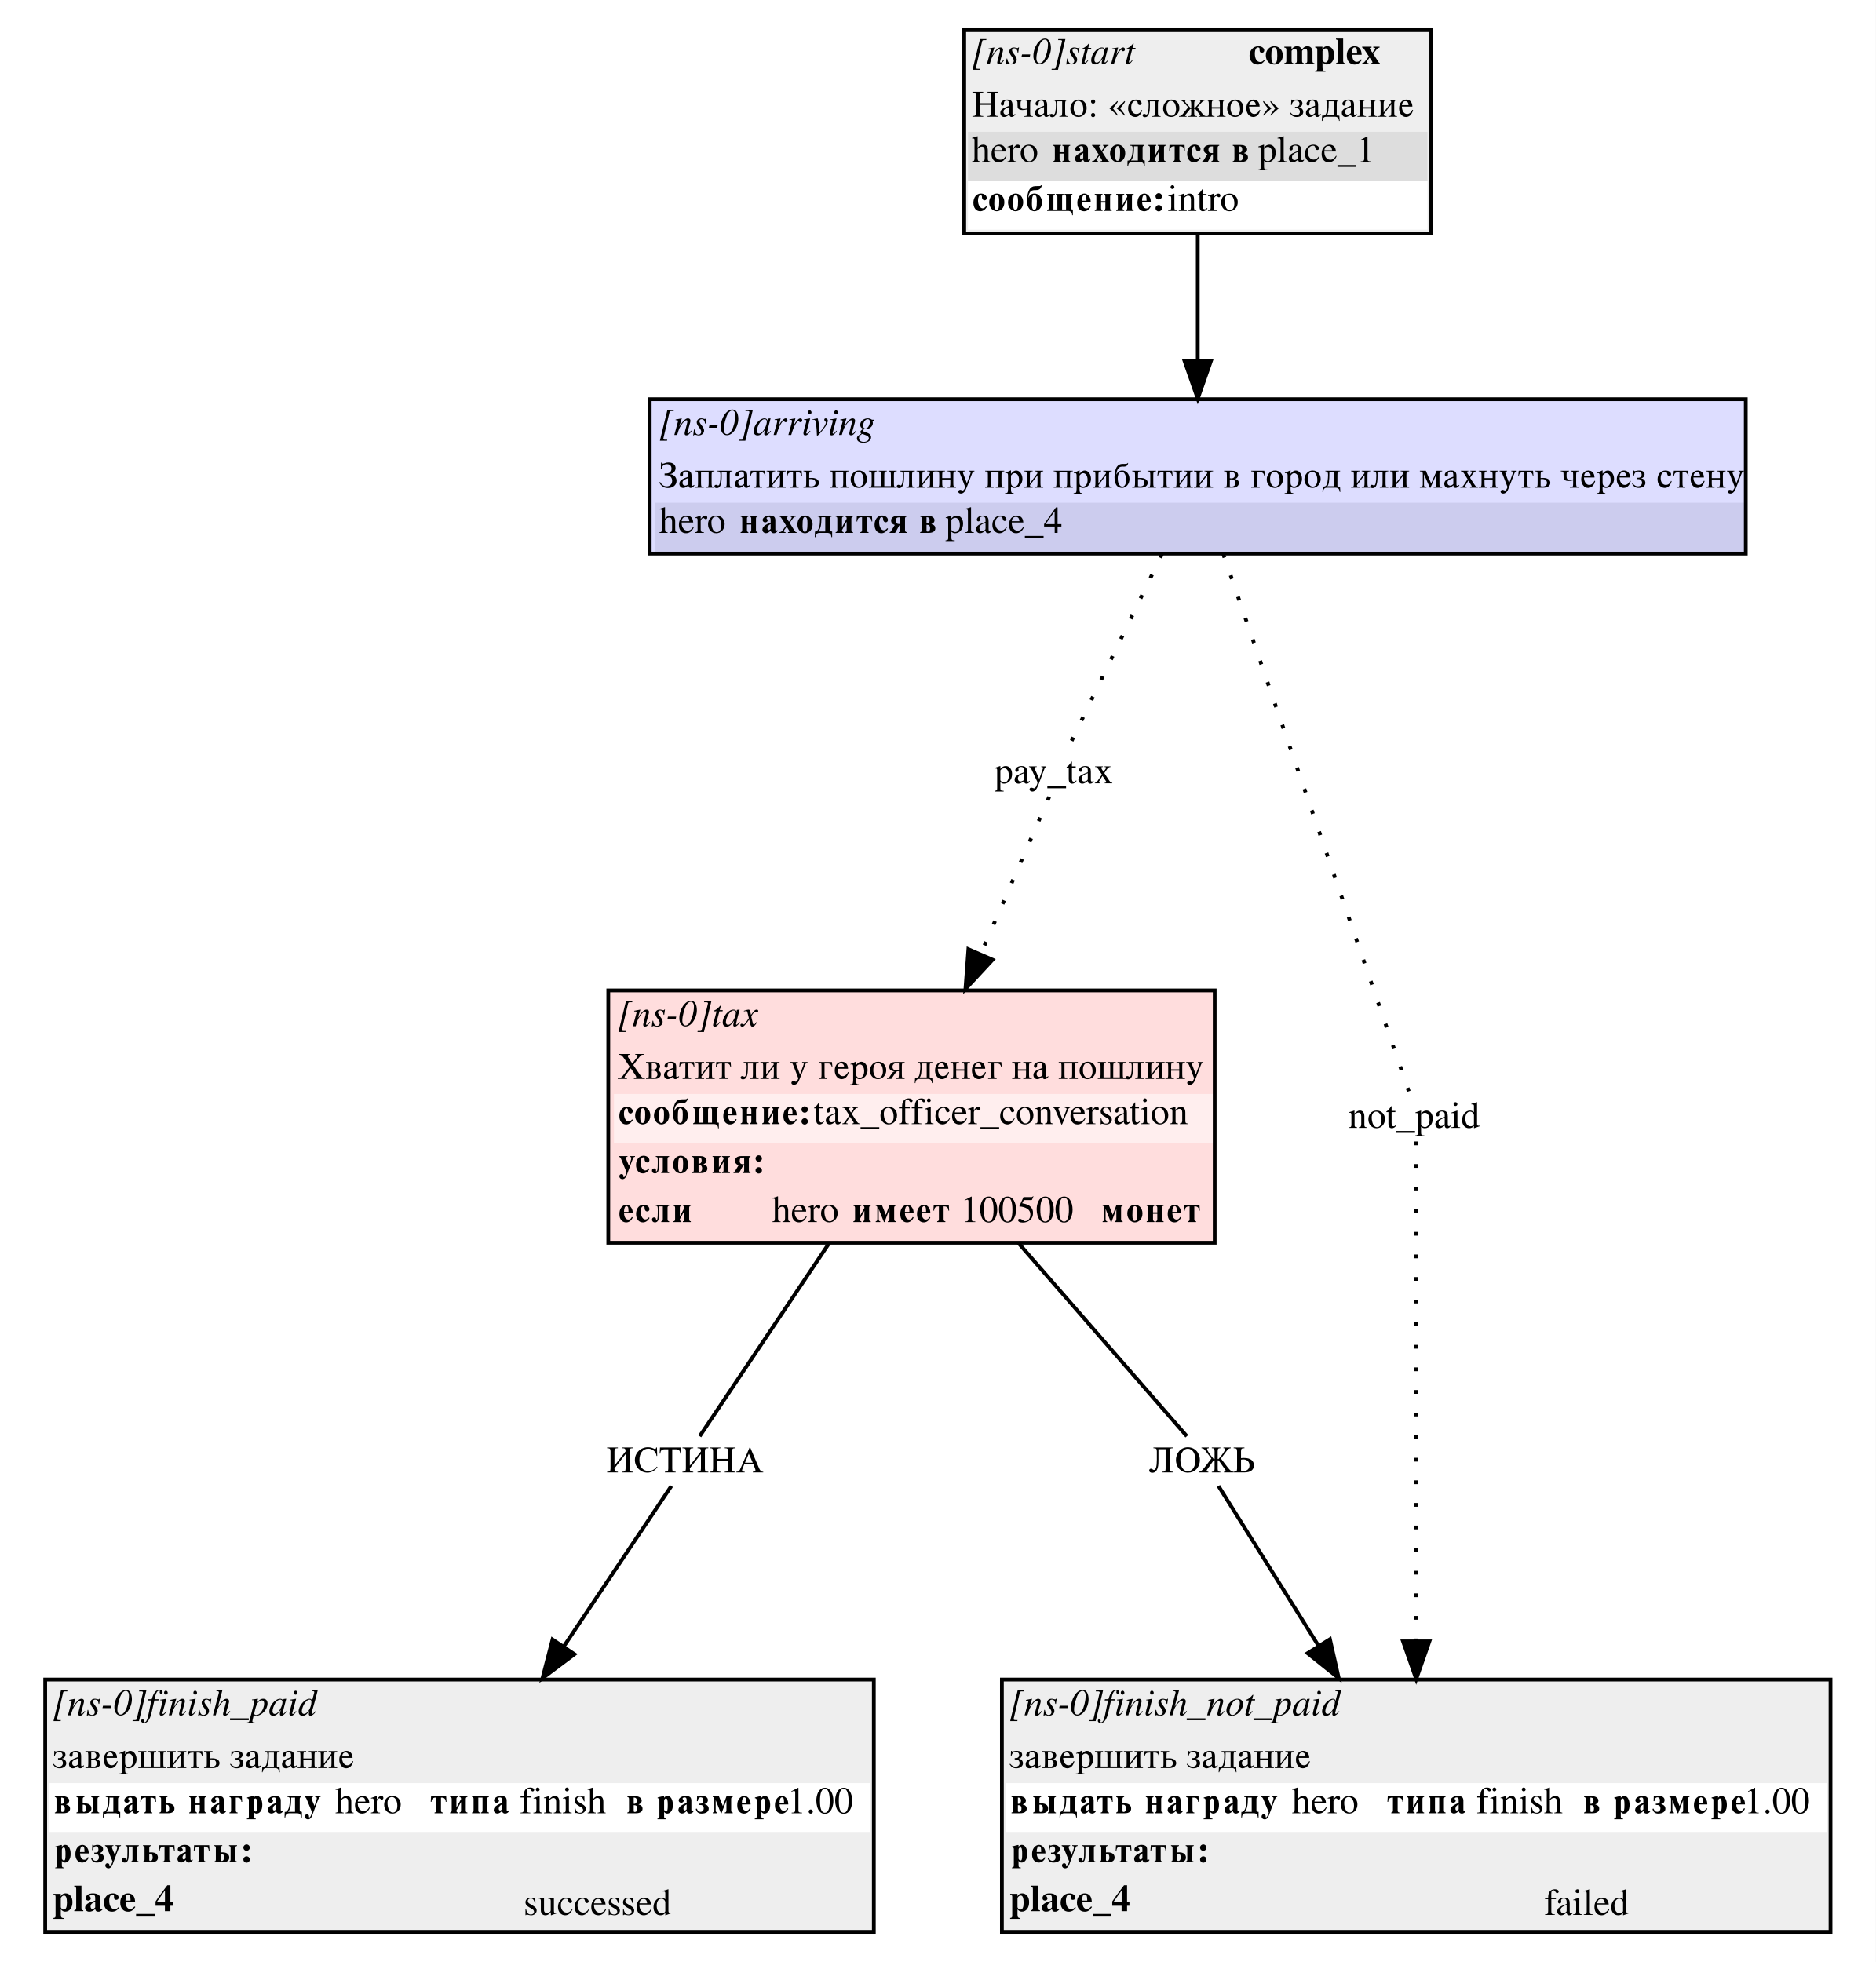
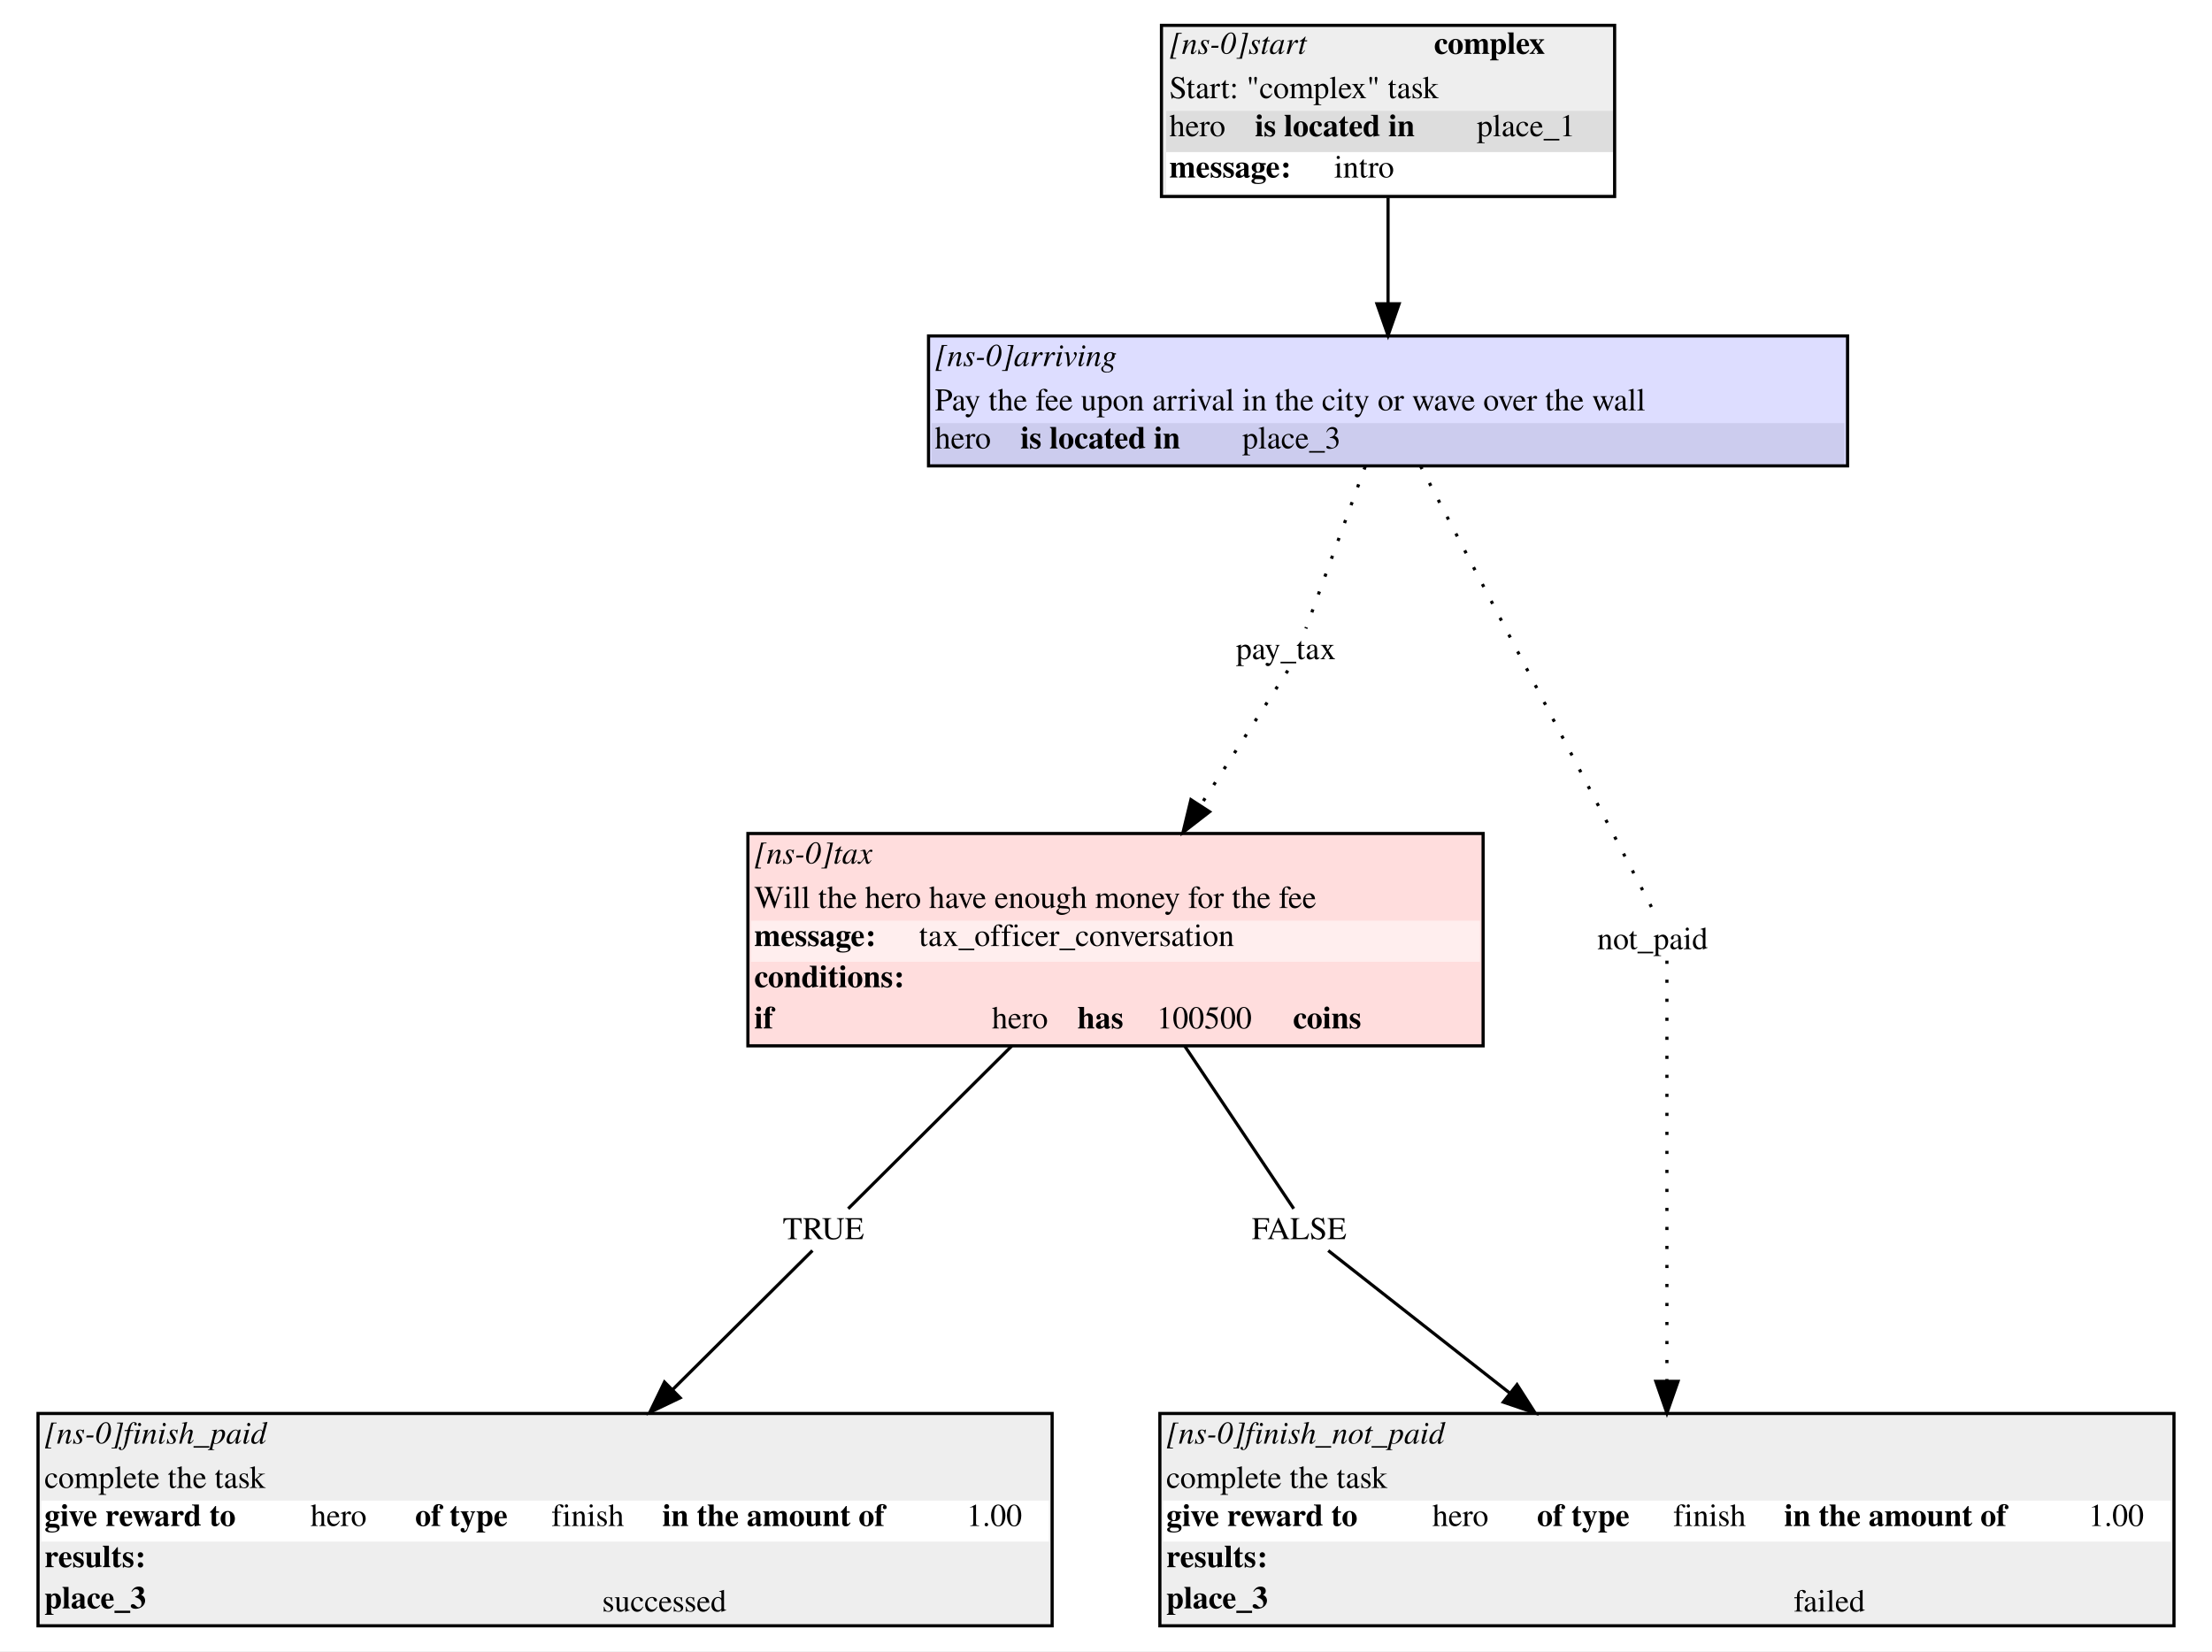
- <svg xmlns="http://www.w3.org/2000/svg" width="498pt" height="521pt" viewBox="0.00 0.00 498.00 521.00">
+ <svg xmlns="http://www.w3.org/2000/svg" width="698pt" height="521pt" viewBox="0.00 0.00 698.00 521.00">
  <g id="graph0" class="graph" transform="scale(1 1) rotate(0) translate(4 517)">
-     <polygon fill="white" stroke="none" points="-4,4 -4,-517 494,-517 494,4 -4,4" />
+     <polygon fill="white" stroke="transparent" points="-4,4 -4,-517 694,-517 694,4 -4,4" />
    <g id="node1" class="node">
-       <polygon fill="#eeeeee" stroke="none" points="252,-455 252,-509 376,-509 376,-455 252,-455" />
-       <text text-anchor="start" x="254" y="-500" font-family="Times,serif" font-style="italic" font-size="10.00">[ns-0]start</text>
-       <text text-anchor="start" x="327.5" y="-500" font-family="Times,serif" font-weight="bold" font-size="10.00">complex</text>
-       <text text-anchor="start" x="254" y="-486" font-family="Times,serif" font-size="10.00">Начало: «сложное» задание</text>
-       <polygon fill="#dddddd" stroke="none" points="253,-469 253,-482 375,-482 375,-469 253,-469" />
-       <text text-anchor="start" x="254" y="-474" font-family="Times,serif" font-size="10.00">hero </text>
-       <text text-anchor="start" x="275" y="-474" font-family="Times,serif" font-weight="bold" font-size="10.00">находится в</text>
-       <text text-anchor="start" x="330" y="-474" font-family="Times,serif" font-size="10.00"> place_1</text>
-       <polygon fill="#ffffff" stroke="none" points="253,-456 253,-469 375,-469 375,-456 253,-456" />
-       <text text-anchor="start" x="254" y="-461" font-family="Times,serif" font-weight="bold" font-size="10.00">сообщение:</text>
-       <text text-anchor="start" x="306" y="-461" font-family="Times,serif" font-size="10.00"> intro</text>
-       <polygon fill="none" stroke="black" points="252,-455 252,-509 376,-509 376,-455 252,-455" />
+       <polygon fill="#eeeeee" stroke="transparent" points="362.5,-455 362.5,-509 505.5,-509 505.5,-455 362.5,-455" />
+       <text text-anchor="start" x="365" y="-500" font-family="Times,serif" font-style="italic" font-size="10.00">[ns-0]start</text>
+       <text text-anchor="start" x="448.5" y="-500" font-family="Times,serif" font-weight="bold" font-size="10.00">complex</text>
+       <text text-anchor="start" x="365" y="-486" font-family="Times,serif" font-size="10.00">Start: "complex" task</text>
+       <polygon fill="#dddddd" stroke="transparent" points="364,-469 364,-482 505,-482 505,-469 364,-469" />
+       <text text-anchor="start" x="365" y="-474" font-family="Times,serif" font-size="10.00">hero </text>
+       <text text-anchor="start" x="392" y="-474" font-family="Times,serif" font-weight="bold" font-size="10.00">is located in</text>
+       <text text-anchor="start" x="462" y="-474" font-family="Times,serif" font-size="10.00"> place_1</text>
+       <polygon fill="#ffffff" stroke="transparent" points="364,-456 364,-469 505,-469 505,-456 364,-456" />
+       <text text-anchor="start" x="365" y="-461" font-family="Times,serif" font-weight="bold" font-size="10.00">message:</text>
+       <text text-anchor="start" x="417" y="-461" font-family="Times,serif" font-size="10.00"> intro</text>
+       <polygon fill="none" stroke="black" points="362.5,-455 362.5,-509 505.5,-509 505.5,-455 362.5,-455" />
    </g>
    <g id="node5" class="node">
-       <polygon fill="#ddddff" stroke="none" points="168.5,-370 168.5,-411 459.5,-411 459.5,-370 168.5,-370" />
-       <text text-anchor="start" x="171" y="-401.5" font-family="Times,serif" font-style="italic" font-size="10.00">[ns-0]arriving</text>
-       <text text-anchor="start" x="171" y="-387.5" font-family="Times,serif" font-size="10.00">Заплатить пошлину при прибытии в город или махнуть через стену</text>
-       <polygon fill="#ccccee" stroke="none" points="170,-370.5 170,-383.5 459,-383.5 459,-370.5 170,-370.5" />
-       <text text-anchor="start" x="171" y="-375.5" font-family="Times,serif" font-size="10.00">hero </text>
-       <text text-anchor="start" x="192" y="-375.5" font-family="Times,serif" font-weight="bold" font-size="10.00">находится в</text>
-       <text text-anchor="start" x="247" y="-375.5" font-family="Times,serif" font-size="10.00"> place_4</text>
-       <polygon fill="none" stroke="black" points="168.5,-370 168.5,-411 459.5,-411 459.5,-370 168.5,-370" />
+       <polygon fill="#ddddff" stroke="transparent" points="289,-370 289,-411 579,-411 579,-370 289,-370" />
+       <text text-anchor="start" x="291" y="-401.5" font-family="Times,serif" font-style="italic" font-size="10.00">[ns-0]arriving</text>
+       <text text-anchor="start" x="291" y="-387.5" font-family="Times,serif" font-size="10.00">Pay the fee upon arrival in the city or wave over the wall</text>
+       <polygon fill="#ccccee" stroke="transparent" points="290,-370.5 290,-383.5 578,-383.5 578,-370.5 290,-370.5" />
+       <text text-anchor="start" x="291" y="-375.5" font-family="Times,serif" font-size="10.00">hero </text>
+       <text text-anchor="start" x="318" y="-375.5" font-family="Times,serif" font-weight="bold" font-size="10.00">is located in</text>
+       <text text-anchor="start" x="388" y="-375.5" font-family="Times,serif" font-size="10.00"> place_3</text>
+       <polygon fill="none" stroke="black" points="289,-370 289,-411 579,-411 579,-370 289,-370" />
+     </g>
+     <g id="edge9" class="edge">
+       <path fill="none" stroke="black" d="M434,-454.63C434,-444.19 434,-432.13 434,-421.37" />
+       <polygon fill="black" stroke="black" points="437.5,-421.15 434,-411.15 430.5,-421.15 437.5,-421.15" />
+     </g>
+     <g id="node2" class="node">
+       <polygon fill="#eeeeee" stroke="transparent" points="8,-4 8,-71 328,-71 328,-4 8,-4" />
+       <text text-anchor="start" x="10" y="-61.5" font-family="Times,serif" font-style="italic" font-size="10.00">[ns-0]finish_paid</text>
+       <text text-anchor="start" x="10" y="-47.5" font-family="Times,serif" font-size="10.00">complete the task</text>
+       <polygon fill="#ffffff" stroke="transparent" points="9,-30.5 9,-43.5 327,-43.5 327,-30.5 9,-30.5" />
+       <text text-anchor="start" x="10" y="-35.5" font-family="Times,serif" font-weight="bold" font-size="10.00">give reward to </text>
+       <text text-anchor="start" x="94" y="-35.5" font-family="Times,serif" font-size="10.00">  hero </text>
+       <text text-anchor="start" x="127" y="-35.5" font-family="Times,serif" font-weight="bold" font-size="10.00">of type </text>
+       <text text-anchor="start" x="170" y="-35.5" font-family="Times,serif" font-size="10.00"> finish </text>
+       <text text-anchor="start" x="205" y="-35.5" font-family="Times,serif" font-weight="bold" font-size="10.00">in the amount of</text>
+       <text text-anchor="start" x="301" y="-35.5" font-family="Times,serif" font-size="10.00"> 1.00</text>
+       <polygon fill="#eeeeee" stroke="transparent" points="9,-17.5 9,-30.5 327,-30.5 327,-17.5 9,-17.5" />
+       <text text-anchor="start" x="10" y="-22.5" font-family="Times,serif" font-weight="bold" font-size="10.00">results:</text>
+       <text text-anchor="start" x="10" y="-9.5" font-family="Times,serif" font-weight="bold" font-size="10.00">place_3</text>
+       <text text-anchor="start" x="186" y="-8.5" font-family="Times,serif" font-size="10.00">successed</text>
+       <polygon fill="none" stroke="black" points="8,-4 8,-71 328,-71 328,-4 8,-4" />
+     </g>
+     <g id="node3" class="node">
+       <polygon fill="#eeeeee" stroke="transparent" points="362,-4 362,-71 682,-71 682,-4 362,-4" />
+       <text text-anchor="start" x="364" y="-61.5" font-family="Times,serif" font-style="italic" font-size="10.00">[ns-0]finish_not_paid</text>
+       <text text-anchor="start" x="364" y="-47.5" font-family="Times,serif" font-size="10.00">complete the task</text>
+       <polygon fill="#ffffff" stroke="transparent" points="363,-30.5 363,-43.5 681,-43.5 681,-30.5 363,-30.5" />
+       <text text-anchor="start" x="364" y="-35.5" font-family="Times,serif" font-weight="bold" font-size="10.00">give reward to </text>
+       <text text-anchor="start" x="448" y="-35.5" font-family="Times,serif" font-size="10.00">  hero </text>
+       <text text-anchor="start" x="481" y="-35.5" font-family="Times,serif" font-weight="bold" font-size="10.00">of type </text>
+       <text text-anchor="start" x="524" y="-35.5" font-family="Times,serif" font-size="10.00"> finish </text>
+       <text text-anchor="start" x="559" y="-35.5" font-family="Times,serif" font-weight="bold" font-size="10.00">in the amount of</text>
+       <text text-anchor="start" x="655" y="-35.5" font-family="Times,serif" font-size="10.00"> 1.00</text>
+       <polygon fill="#eeeeee" stroke="transparent" points="363,-17.5 363,-30.5 681,-30.5 681,-17.5 363,-17.5" />
+       <text text-anchor="start" x="364" y="-22.5" font-family="Times,serif" font-weight="bold" font-size="10.00">results:</text>
+       <text text-anchor="start" x="364" y="-9.5" font-family="Times,serif" font-weight="bold" font-size="10.00">place_3</text>
+       <text text-anchor="start" x="562" y="-8.5" font-family="Times,serif" font-size="10.00">failed</text>
+       <polygon fill="none" stroke="black" points="362,-4 362,-71 682,-71 682,-4 362,-4" />
+     </g>
+     <g id="node4" class="node">
+       <polygon fill="#ffdddd" stroke="transparent" points="232,-187 232,-254 464,-254 464,-187 232,-187" />
+       <text text-anchor="start" x="234" y="-244.5" font-family="Times,serif" font-style="italic" font-size="10.00">[ns-0]tax</text>
+       <text text-anchor="start" x="234" y="-230.5" font-family="Times,serif" font-size="10.00">Will the hero have enough money for the fee</text>
+       <polygon fill="#ffeeee" stroke="transparent" points="233,-213.5 233,-226.5 463,-226.5 463,-213.5 233,-213.5" />
+       <text text-anchor="start" x="234" y="-218.5" font-family="Times,serif" font-weight="bold" font-size="10.00">message:</text>
+       <text text-anchor="start" x="286" y="-218.5" font-family="Times,serif" font-size="10.00"> tax_officer_conversation</text>
+       <polygon fill="#ffdddd" stroke="transparent" points="233,-200.5 233,-213.5 463,-213.5 463,-200.5 233,-200.5" />
+       <text text-anchor="start" x="234" y="-205.5" font-family="Times,serif" font-weight="bold" font-size="10.00">conditions:</text>
+       <text text-anchor="start" x="234" y="-192.5" font-family="Times,serif" font-weight="bold" font-size="10.00">if </text>
+       <polygon fill="#ffdddd" stroke="transparent" points="308,-187.5 308,-200.5 463,-200.5 463,-187.5 308,-187.5" />
+       <text text-anchor="start" x="309" y="-192.5" font-family="Times,serif" font-size="10.00">hero </text>
+       <text text-anchor="start" x="336" y="-192.5" font-family="Times,serif" font-weight="bold" font-size="10.00">has </text>
+       <text text-anchor="start" x="361" y="-192.5" font-family="Times,serif" font-size="10.00"> 100500 </text>
+       <text text-anchor="start" x="404" y="-192.5" font-family="Times,serif" font-weight="bold" font-size="10.00">coins</text>
+       <polygon fill="none" stroke="black" points="232,-187 232,-254 464,-254 464,-187 232,-187" />
+     </g>
+     <g id="node8" class="node">
+       <polygon fill="#ffffff" stroke="transparent" points="242,-122 242,-135 275,-135 275,-122 242,-122" />
+       <text text-anchor="start" x="243" y="-126" font-family="Times,serif" font-size="10.00">TRUE</text>
+     </g>
+     <g id="edge5" class="edge">
+       <path fill="none" stroke="black" d="M315.25,-186.94C296.15,-167.94 273.87,-145.78 263.65,-135.61" />
+     </g>
+     <g id="node9" class="node">
+       <polygon fill="#ffffff" stroke="transparent" points="390,-122 390,-135 427,-135 427,-122 390,-122" />
+       <text text-anchor="start" x="391" y="-126" font-family="Times,serif" font-size="10.00">FALSE</text>
    </g>
    <g id="edge7" class="edge">
-       <path fill="none" stroke="black" d="M314,-454.631C314,-444.19 314,-432.132 314,-421.37" />
-       <polygon fill="black" stroke="black" points="317.5,-421.148 314,-411.148 310.5,-421.148 317.5,-421.148" />
-     </g>
-     <g id="node2" class="node">
-       <polygon fill="#eeeeee" stroke="none" points="8,-4 8,-71 228,-71 228,-4 8,-4" />
-       <text text-anchor="start" x="10" y="-61.5" font-family="Times,serif" font-style="italic" font-size="10.00">[ns-0]finish_paid</text>
-       <text text-anchor="start" x="10" y="-47.5" font-family="Times,serif" font-size="10.00">завершить задание</text>
-       <polygon fill="#ffffff" stroke="none" points="9,-30.5 9,-43.5 227,-43.5 227,-30.5 9,-30.5" />
-       <text text-anchor="start" x="10" y="-35.5" font-family="Times,serif" font-weight="bold" font-size="10.00">выдать награду </text>
-       <text text-anchor="start" x="85" y="-35.5" font-family="Times,serif" font-size="10.00">  hero </text>
-       <text text-anchor="start" x="110" y="-35.5" font-family="Times,serif" font-weight="bold" font-size="10.00">типа </text>
-       <text text-anchor="start" x="134" y="-35.5" font-family="Times,serif" font-size="10.00"> finish </text>
-       <text text-anchor="start" x="162" y="-35.5" font-family="Times,serif" font-weight="bold" font-size="10.00">в размере</text>
-       <text text-anchor="start" x="205" y="-35.5" font-family="Times,serif" font-size="10.00"> 1.00</text>
-       <polygon fill="#eeeeee" stroke="none" points="9,-17.5 9,-30.5 227,-30.5 227,-17.5 9,-17.5" />
-       <text text-anchor="start" x="10" y="-22.5" font-family="Times,serif" font-weight="bold" font-size="10.00">результаты:</text>
-       <text text-anchor="start" x="10" y="-9.5" font-family="Times,serif" font-weight="bold" font-size="10.00">place_4</text>
-       <text text-anchor="start" x="135" y="-8.5" font-family="Times,serif" font-size="10.00">successed</text>
-       <polygon fill="none" stroke="black" points="8,-4 8,-71 228,-71 228,-4 8,-4" />
-     </g>
-     <g id="node3" class="node">
-       <polygon fill="#ffdddd" stroke="none" points="157.5,-187 157.5,-254 318.5,-254 318.5,-187 157.5,-187" />
-       <text text-anchor="start" x="160" y="-244.5" font-family="Times,serif" font-style="italic" font-size="10.00">[ns-0]tax</text>
-       <text text-anchor="start" x="160" y="-230.5" font-family="Times,serif" font-size="10.00">Хватит ли у героя денег на пошлину</text>
-       <polygon fill="#ffeeee" stroke="none" points="159,-213.5 159,-226.5 318,-226.5 318,-213.5 159,-213.5" />
-       <text text-anchor="start" x="160" y="-218.5" font-family="Times,serif" font-weight="bold" font-size="10.00">сообщение:</text>
-       <text text-anchor="start" x="212" y="-218.5" font-family="Times,serif" font-size="10.00"> tax_officer_conversation</text>
-       <polygon fill="#ffdddd" stroke="none" points="159,-200.5 159,-213.5 318,-213.5 318,-200.5 159,-200.5" />
-       <text text-anchor="start" x="160" y="-205.5" font-family="Times,serif" font-weight="bold" font-size="10.00">условия:</text>
-       <text text-anchor="start" x="160" y="-192.5" font-family="Times,serif" font-weight="bold" font-size="10.00">если </text>
-       <polygon fill="#ffdddd" stroke="none" points="200,-187.5 200,-200.5 318,-200.5 318,-187.5 200,-187.5" />
-       <text text-anchor="start" x="201" y="-192.5" font-family="Times,serif" font-size="10.00">hero </text>
-       <text text-anchor="start" x="222" y="-192.5" font-family="Times,serif" font-weight="bold" font-size="10.00">имеет </text>
-       <text text-anchor="start" x="251" y="-192.5" font-family="Times,serif" font-size="10.00"> 100500 </text>
-       <text text-anchor="start" x="288" y="-192.5" font-family="Times,serif" font-weight="bold" font-size="10.00">монет</text>
-       <polygon fill="none" stroke="black" points="157.5,-187 157.5,-254 318.5,-254 318.5,-187 157.5,-187" />
+       <path fill="none" stroke="black" d="M369.83,-186.94C382.56,-167.94 397.42,-145.78 404.24,-135.61" />
    </g>
    <g id="node6" class="node">
-       <polygon fill="#ffffff" stroke="none" points="300,-122 300,-135 332,-135 332,-122 300,-122" />
-       <text text-anchor="start" x="301" y="-126" font-family="Times,serif" font-size="10.00">ЛОЖЬ</text>
+       <polygon fill="#ffffff" stroke="transparent" points="385,-305 385,-318 427,-318 427,-305 385,-305" />
+       <text text-anchor="start" x="386" y="-309" font-family="Times,serif" font-size="10.00">pay_tax</text>
    </g>
    <g id="edge1" class="edge">
-       <path fill="none" stroke="black" d="M266.38,-186.935C282.933,-167.942 302.248,-145.78 311.107,-135.615" />
+       <path fill="none" stroke="black" stroke-dasharray="1,5" d="M426.79,-369.8C420.57,-352.8 411.98,-329.35 408.08,-318.69" />
    </g>
    <g id="node7" class="node">
-       <polygon fill="#ffffff" stroke="none" points="156,-122 156,-135 201,-135 201,-122 156,-122" />
-       <text text-anchor="start" x="157" y="-126" font-family="Times,serif" font-size="10.00">ИСТИНА</text>
+       <polygon fill="#ffffff" stroke="transparent" points="499,-213.5 499,-226.5 546,-226.5 546,-213.5 499,-213.5" />
+       <text text-anchor="start" x="500" y="-217.5" font-family="Times,serif" font-size="10.00">not_paid</text>
    </g>
    <g id="edge3" class="edge">
-       <path fill="none" stroke="black" d="M216.169,-186.935C203.436,-167.942 188.579,-145.78 181.764,-135.615" />
+       <path fill="none" stroke="black" stroke-dasharray="1,5" d="M444.27,-369.9C464.22,-331.81 507.29,-249.59 519,-227.22" />
    </g>
-     <g id="node4" class="node">
-       <polygon fill="#eeeeee" stroke="none" points="262,-4 262,-71 482,-71 482,-4 262,-4" />
-       <text text-anchor="start" x="264" y="-61.5" font-family="Times,serif" font-style="italic" font-size="10.00">[ns-0]finish_not_paid</text>
-       <text text-anchor="start" x="264" y="-47.5" font-family="Times,serif" font-size="10.00">завершить задание</text>
-       <polygon fill="#ffffff" stroke="none" points="263,-30.5 263,-43.5 481,-43.5 481,-30.5 263,-30.5" />
-       <text text-anchor="start" x="264" y="-35.5" font-family="Times,serif" font-weight="bold" font-size="10.00">выдать награду </text>
-       <text text-anchor="start" x="339" y="-35.5" font-family="Times,serif" font-size="10.00">  hero </text>
-       <text text-anchor="start" x="364" y="-35.5" font-family="Times,serif" font-weight="bold" font-size="10.00">типа </text>
-       <text text-anchor="start" x="388" y="-35.5" font-family="Times,serif" font-size="10.00"> finish </text>
-       <text text-anchor="start" x="416" y="-35.5" font-family="Times,serif" font-weight="bold" font-size="10.00">в размере</text>
-       <text text-anchor="start" x="459" y="-35.5" font-family="Times,serif" font-size="10.00"> 1.00</text>
-       <polygon fill="#eeeeee" stroke="none" points="263,-17.5 263,-30.5 481,-30.5 481,-17.5 263,-17.5" />
-       <text text-anchor="start" x="264" y="-22.5" font-family="Times,serif" font-weight="bold" font-size="10.00">результаты:</text>
-       <text text-anchor="start" x="264" y="-9.5" font-family="Times,serif" font-weight="bold" font-size="10.00">place_4</text>
-       <text text-anchor="start" x="406" y="-8.5" font-family="Times,serif" font-size="10.00">failed</text>
-       <polygon fill="none" stroke="black" points="262,-4 262,-71 482,-71 482,-4 262,-4" />
+     <g id="edge2" class="edge">
+       <path fill="none" stroke="black" stroke-dasharray="1,5" d="M402.37,-305.4C396.8,-296.8 385.63,-279.57 374.87,-262.96" />
+       <polygon fill="black" stroke="black" points="377.68,-260.86 369.3,-254.37 371.8,-264.67 377.68,-260.86" />
    </g>
-     <g id="node8" class="node">
-       <polygon fill="#ffffff" stroke="none" points="259,-305 259,-318 295,-318 295,-305 259,-305" />
-       <text text-anchor="start" x="260" y="-309" font-family="Times,serif" font-size="10.00">pay_tax</text>
+     <g id="edge4" class="edge">
+       <path fill="none" stroke="black" stroke-dasharray="1,5" d="M522,-213.88C522,-194.12 522,-126.54 522,-81.27" />
+       <polygon fill="black" stroke="black" points="525.5,-81.13 522,-71.13 518.5,-81.13 525.5,-81.13" />
    </g>
-     <g id="edge5" class="edge">
-       <path fill="none" stroke="black" stroke-dasharray="1,5" d="M304.472,-369.799C296.249,-352.8 284.908,-329.35 279.751,-318.687" />
-     </g>
-     <g id="node9" class="node">
-       <polygon fill="#ffffff" stroke="none" points="353,-213.5 353,-226.5 392,-226.5 392,-213.5 353,-213.5" />
-       <text text-anchor="start" x="354" y="-217.5" font-family="Times,serif" font-size="10.00">not_paid</text>
+     <g id="edge6" class="edge">
+       <path fill="none" stroke="black" d="M252.37,-122.4C243.48,-113.56 225.44,-95.62 208.31,-78.59" />
+       <polygon fill="black" stroke="black" points="210.62,-75.94 201.06,-71.37 205.68,-80.91 210.62,-75.94" />
    </g>
    <g id="edge8" class="edge">
-       <path fill="none" stroke="black" stroke-dasharray="1,5" d="M320.767,-369.899C333.915,-331.815 362.302,-249.591 370.026,-227.219" />
-     </g>
-     <g id="edge2" class="edge">
-       <path fill="none" stroke="black" d="M319.503,-122.401C324.886,-113.798 335.663,-96.574 346.06,-79.958" />
-       <polygon fill="black" stroke="black" points="349.094,-81.708 351.431,-71.374 343.16,-77.995 349.094,-81.708" />
-     </g>
-     <g id="edge4" class="edge">
-       <path fill="none" stroke="black" d="M174.247,-122.401C168.479,-113.798 156.932,-96.574 145.793,-79.958" />
-       <polygon fill="black" stroke="black" points="148.514,-77.731 140.038,-71.374 142.7,-81.629 148.514,-77.731" />
-     </g>
-     <g id="edge6" class="edge">
-       <path fill="none" stroke="black" stroke-dasharray="1,5" d="M274.56,-305.401C270.88,-296.956 263.58,-280.203 256.464,-263.874" />
-       <polygon fill="black" stroke="black" points="259.528,-262.143 252.325,-254.374 253.111,-264.939 259.528,-262.143" />
-     </g>
-     <g id="edge9" class="edge">
-       <path fill="none" stroke="black" stroke-dasharray="1,5" d="M372,-213.885C372,-194.122 372,-126.538 372,-81.271" />
-       <polygon fill="black" stroke="black" points="375.5,-81.132 372,-71.132 368.5,-81.132 375.5,-81.132" />
+       <path fill="none" stroke="black" d="M415.13,-122.4C426.64,-113.37 450.24,-94.84 472.35,-77.48" />
+       <polygon fill="black" stroke="black" points="474.7,-80.09 480.4,-71.16 470.37,-74.58 474.7,-80.09" />
    </g>
  </g>
</svg>
